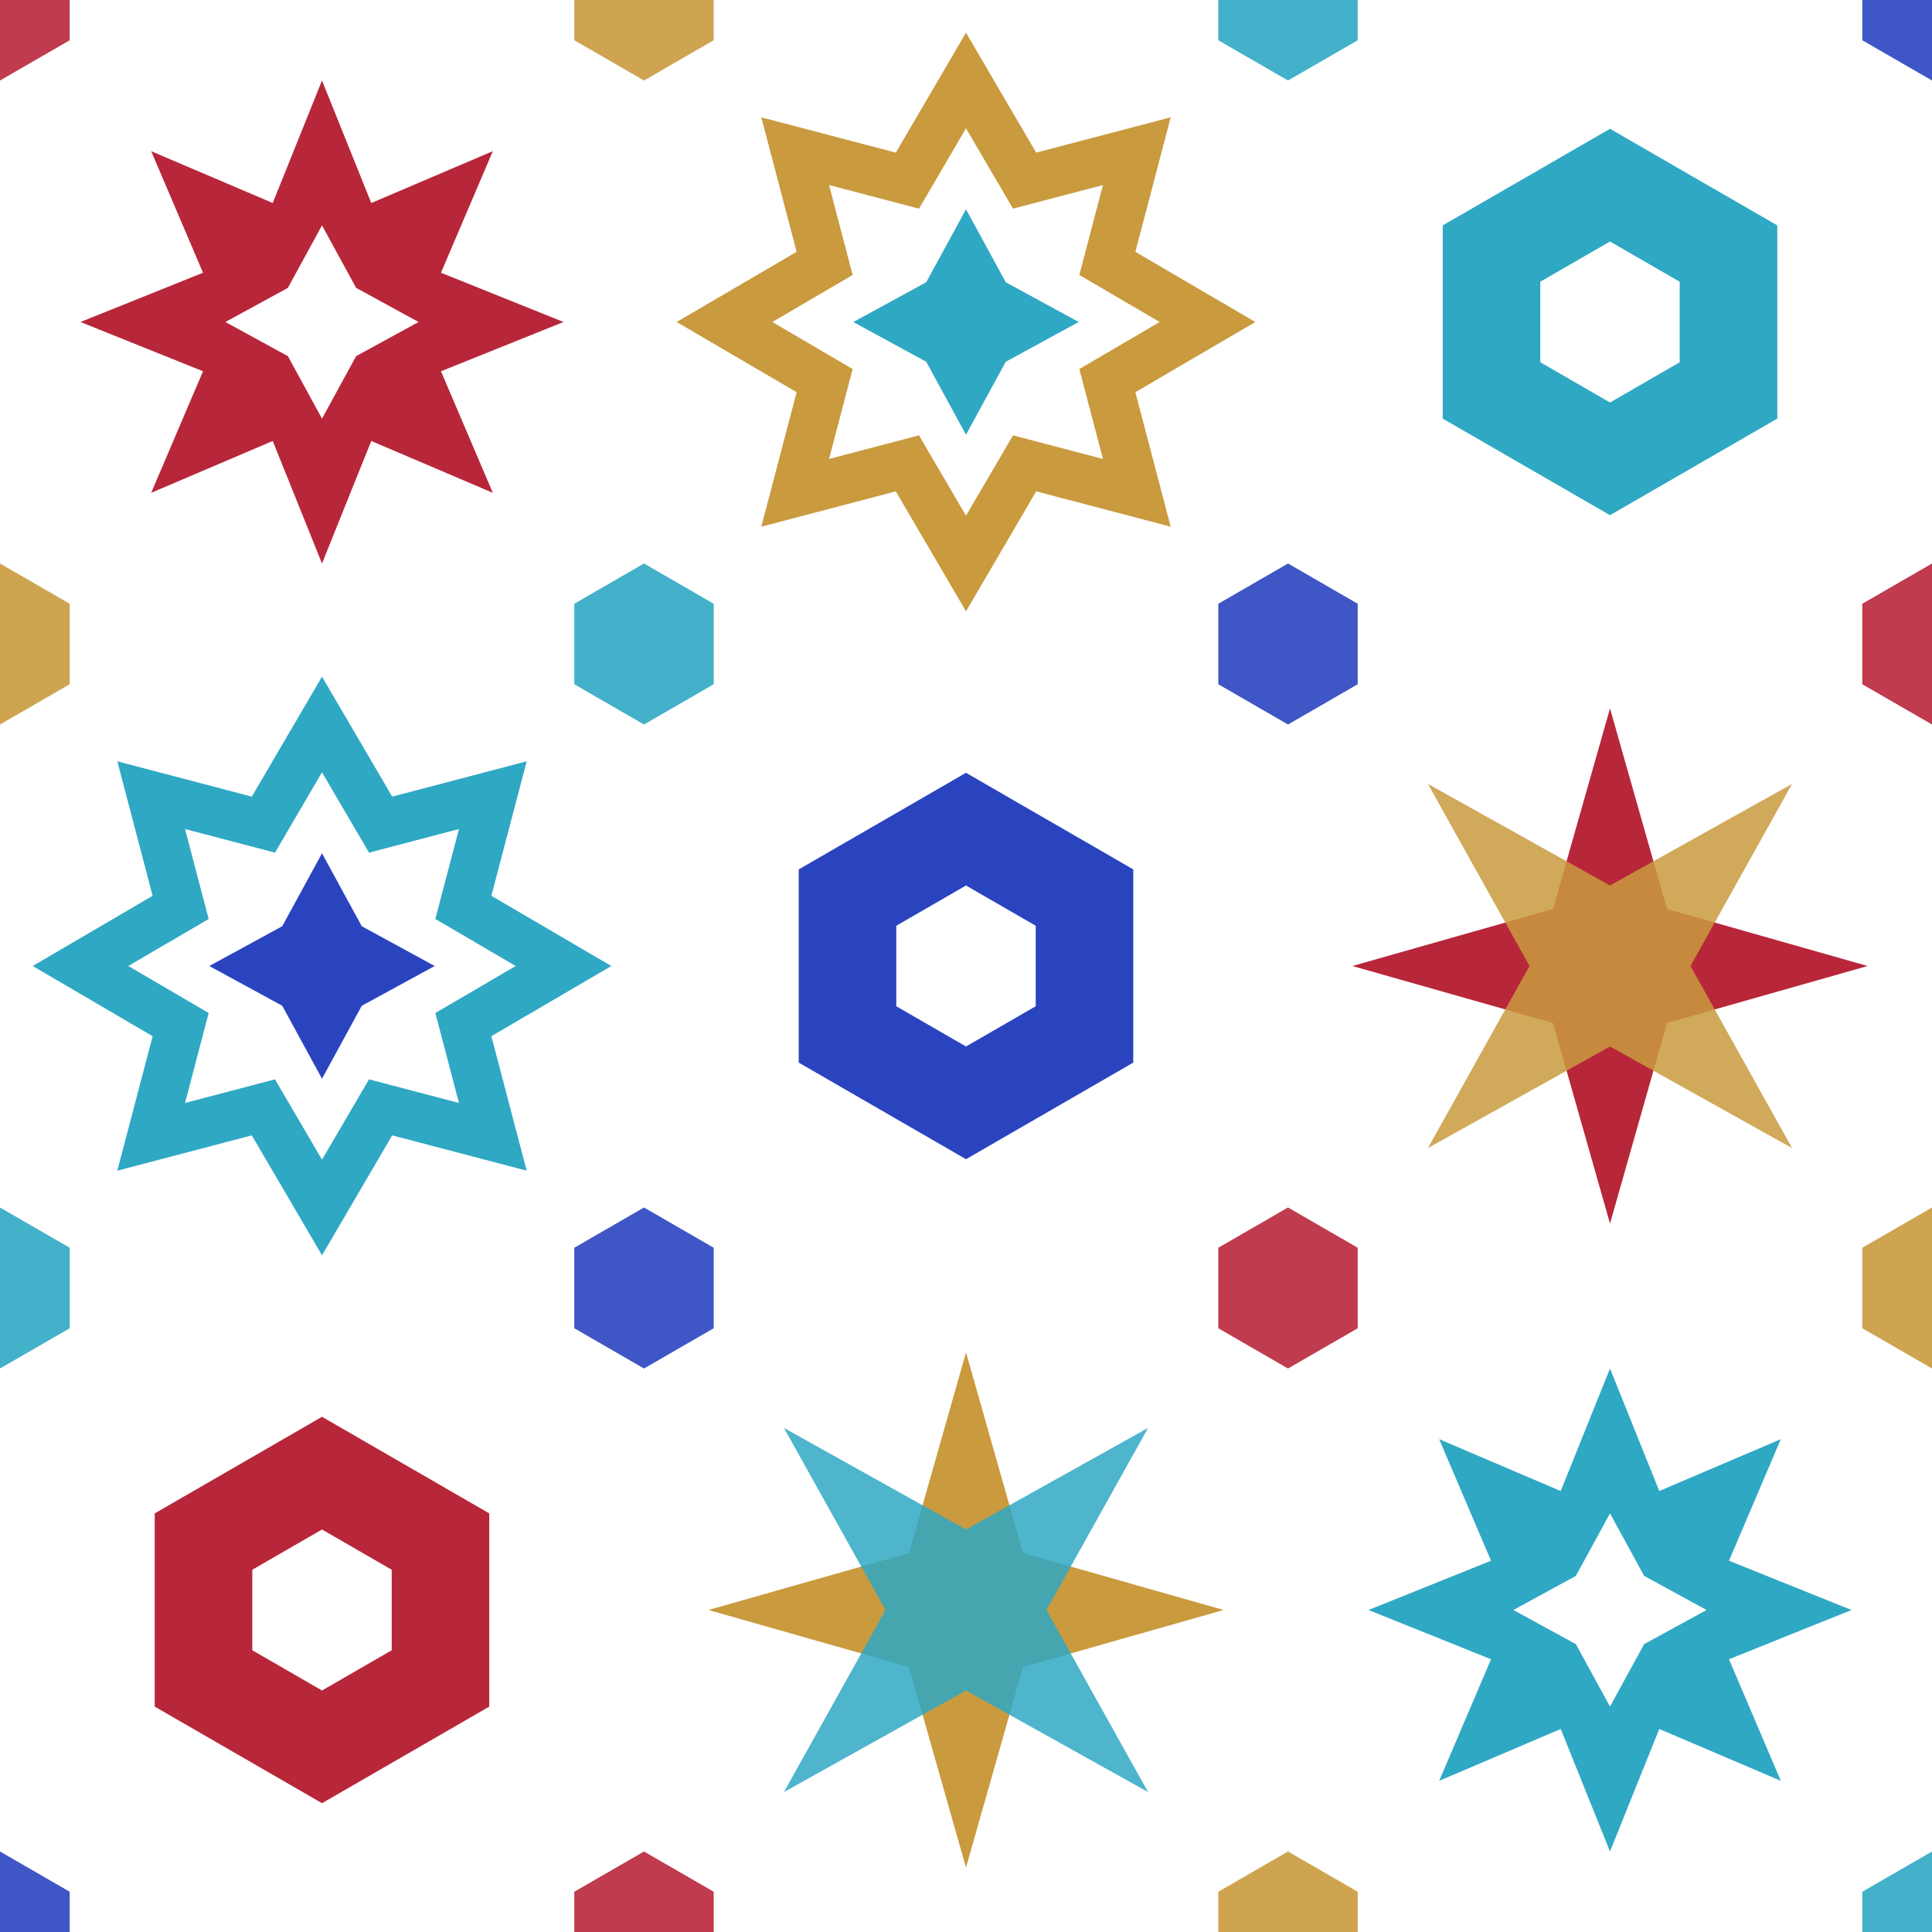
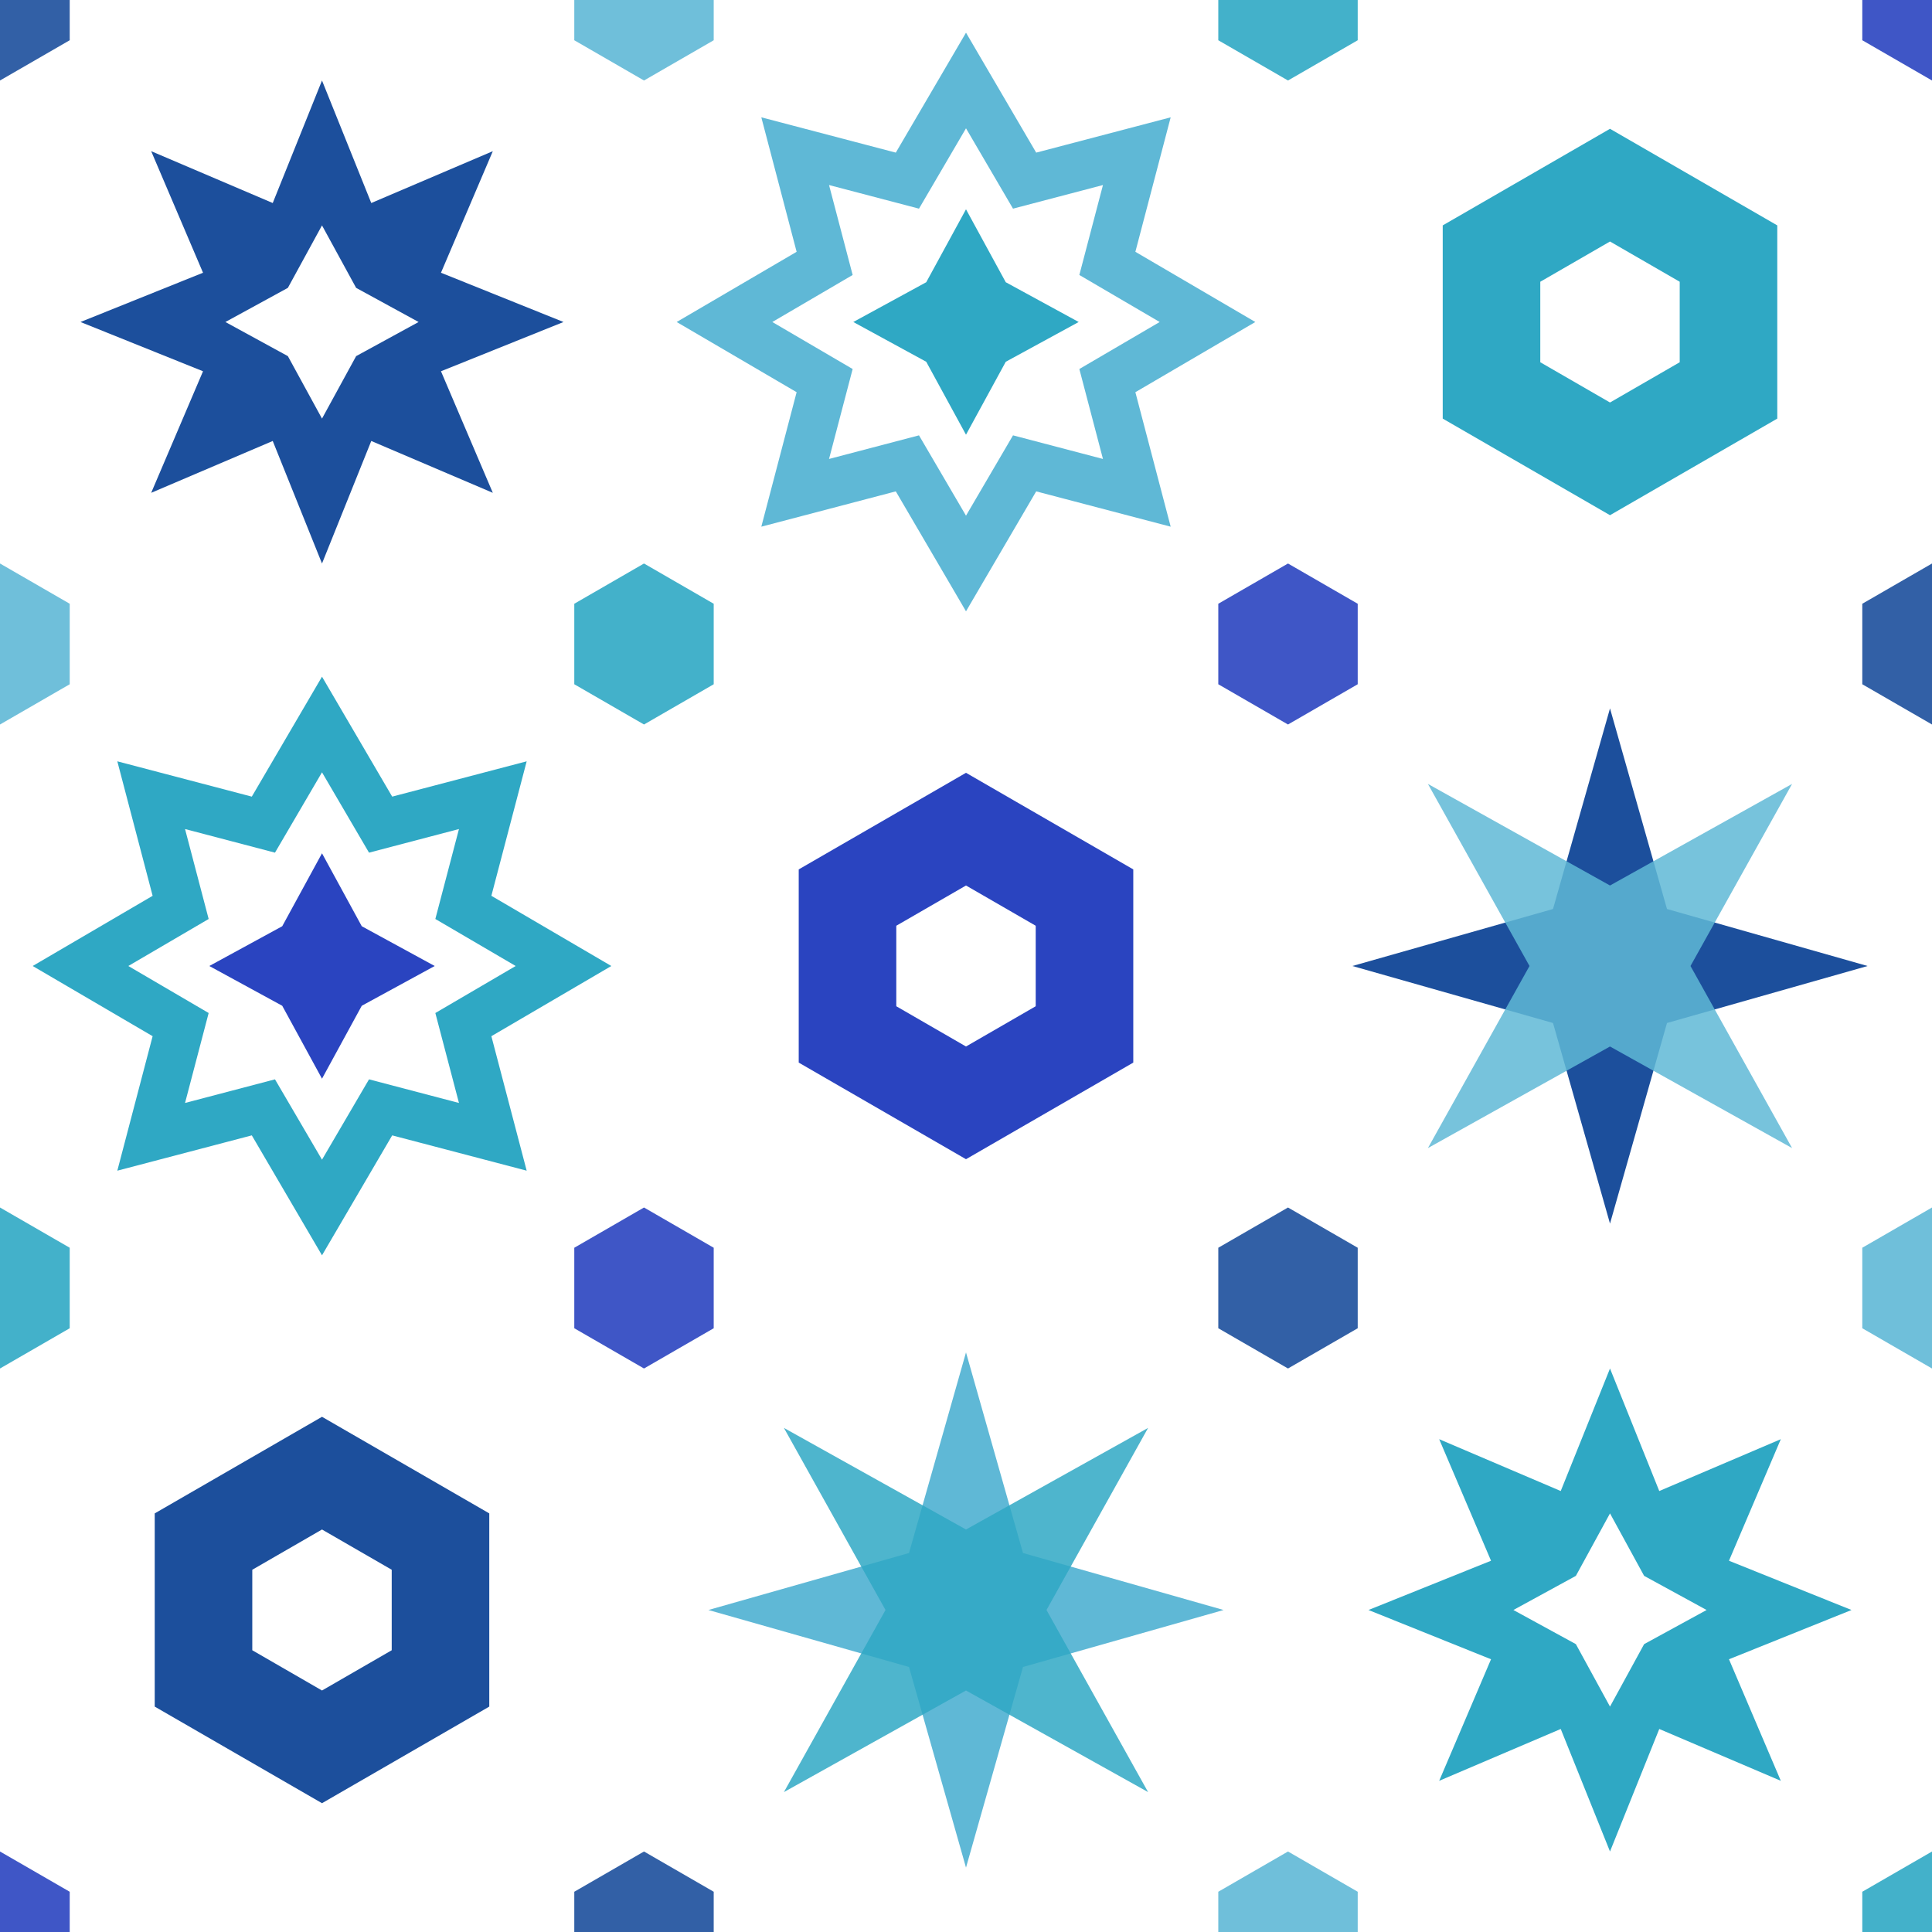
<svg xmlns="http://www.w3.org/2000/svg" width="120" height="120" viewBox="0 0 120 120">
  <rect width="120" height="120" fill="#FFFFFF" />
-   <polygon points="20.00,5.00 23.06,12.61 30.61,9.39 27.39,16.94 35.00,20.00 27.39,23.06 30.61,30.61 23.06,27.39 20.00,35.00 16.94,27.39 9.39,30.61 12.61,23.06 5.00,20.00 12.61,16.94 9.39,9.39 16.94,12.61" fill="#B8263A" />
+   <polygon points="20.00,5.00 23.06,12.61 30.61,9.39 27.39,16.94 35.00,20.00 27.39,23.06 30.61,30.61 23.06,27.39 20.00,35.00 16.94,27.39 9.39,30.61 12.61,23.06 5.00,20.00 12.61,16.94 9.39,9.39 16.94,12.61" fill="#1C4F9C" />
  <polygon points="20.00,14.00 22.12,17.88 26.00,20.00 22.12,22.12 20.00,26.00 17.88,22.12 14.00,20.00 17.88,17.88" fill="#fff" />
-   <polygon points="60.00,5.00 63.64,11.22 70.61,9.39 68.78,16.36 75.00,20.00 68.78,23.64 70.61,30.61 63.64,28.78 60.00,35.00 56.36,28.78 49.39,30.61 51.22,23.64 45.00,20.00 51.22,16.36 49.39,9.39 56.36,11.22" fill="none" stroke="#C99A3E" stroke-width="3" />
+   <polygon points="60.00,5.00 63.64,11.22 70.61,9.39 68.78,16.36 75.00,20.00 68.78,23.64 70.61,30.61 63.64,28.78 60.00,35.00 56.36,28.78 49.39,30.61 51.22,23.64 45.00,20.00 51.22,16.36 49.39,9.39 56.36,11.22" fill="none" stroke="#5FB8D6" stroke-width="3" />
  <polygon points="60.00,13.00 62.47,17.53 67.00,20.00 62.47,22.47 60.00,27.00 57.53,22.47 53.00,20.00 57.53,17.53" fill="#2FA8C4" />
  <polygon points="100.00,8.00 110.39,14.00 110.39,26.00 100.00,32.00 89.61,26.00 89.61,14.00" fill="#2FA8C4" />
  <polygon points="100.00,15.00 104.33,17.50 104.33,22.50 100.00,25.00 95.67,22.50 95.67,17.50" fill="#fff" />
  <polygon points="20.00,45.00 23.64,51.22 30.61,49.39 28.78,56.36 35.00,60.00 28.78,63.64 30.61,70.61 23.64,68.78 20.00,75.00 16.36,68.78 9.39,70.61 11.22,63.64 5.00,60.00 11.22,56.36 9.39,49.39 16.36,51.22" fill="none" stroke="#2FA8C4" stroke-width="3" />
  <polygon points="20.00,53.00 22.47,57.53 27.00,60.00 22.47,62.47 20.00,67.00 17.53,62.47 13.00,60.00 17.53,57.53" fill="#2A44C0" />
  <polygon points="60.00,48.00 70.39,54.00 70.39,66.00 60.00,72.00 49.61,66.00 49.61,54.00" fill="#2A44C0" />
  <polygon points="60.00,55.00 64.33,57.50 64.33,62.50 60.00,65.00 55.67,62.50 55.67,57.50" fill="#fff" />
-   <polygon points="100.00,44.00 103.54,56.46 116.00,60.00 103.54,63.54 100.00,76.00 96.46,63.54 84.00,60.00 96.46,56.46" fill="#B8263A" />
-   <polygon points="111.31,48.69 105.00,60.00 111.31,71.31 100.00,65.00 88.69,71.31 95.00,60.00 88.69,48.69 100.00,55.00" fill="#C99A3E" opacity=".85" />
-   <polygon points="20.00,88.00 30.39,94.00 30.39,106.00 20.00,112.00 9.61,106.00 9.61,94.00" fill="#B8263A" />
+   <polygon points="100.00,44.00 103.54,56.46 116.00,60.00 103.54,63.54 100.00,76.00 96.46,63.54 84.00,60.00 96.46,56.46" fill="#1C4F9C" />
+   <polygon points="111.31,48.69 105.00,60.00 111.31,71.31 100.00,65.00 88.69,71.31 95.00,60.00 88.69,48.69 100.00,55.00" fill="#5FB8D6" opacity=".85" />
+   <polygon points="20.00,88.00 30.39,94.00 30.39,106.00 20.00,112.00 9.61,106.00 9.61,94.00" fill="#1C4F9C" />
  <polygon points="20.00,95.00 24.33,97.50 24.33,102.50 20.00,105.00 15.67,102.50 15.67,97.50" fill="#fff" />
-   <polygon points="60.00,84.00 63.54,96.46 76.00,100.00 63.54,103.54 60.00,116.00 56.46,103.54 44.00,100.00 56.46,96.46" fill="#C99A3E" />
+   <polygon points="60.00,84.00 63.54,96.46 76.00,100.00 63.54,103.54 60.00,116.00 56.46,103.54 44.00,100.00 56.46,96.46" fill="#5FB8D6" />
  <polygon points="71.31,88.69 65.00,100.00 71.31,111.31 60.00,105.00 48.69,111.31 55.00,100.00 48.69,88.69 60.00,95.00" fill="#2FA8C4" opacity=".85" />
  <polygon points="100.00,85.00 103.06,92.61 110.61,89.39 107.39,96.94 115.00,100.00 107.39,103.06 110.61,110.61 103.06,107.39 100.00,115.00 96.94,107.39 89.39,110.61 92.61,103.06 85.00,100.00 92.61,96.94 89.39,89.39 96.94,92.61" fill="#2FA8C4" />
  <polygon points="100.00,94.00 102.12,97.88 106.00,100.00 102.12,102.12 100.00,106.00 97.88,102.12 94.00,100.00 97.88,97.88" fill="#fff" />
  <polygon points="40.00,35.00 44.33,37.50 44.33,42.50 40.00,45.00 35.67,42.50 35.67,37.50" fill="#2FA8C4" opacity=".9" />
  <polygon points="80.00,35.00 84.33,37.50 84.33,42.50 80.00,45.00 75.67,42.50 75.67,37.50" fill="#2A44C0" opacity=".9" />
  <polygon points="40.00,75.00 44.33,77.50 44.33,82.50 40.00,85.00 35.67,82.50 35.67,77.50" fill="#2A44C0" opacity=".9" />
-   <polygon points="80.00,75.00 84.33,77.50 84.33,82.50 80.00,85.00 75.67,82.50 75.67,77.50" fill="#B8263A" opacity=".9" />
-   <polygon points="0.00,35.00 4.33,37.50 4.33,42.50 0.00,45.00 -4.33,42.50 -4.33,37.50" fill="#C99A3E" opacity=".9" />
-   <polygon points="40.00,-5.00 44.33,-2.50 44.33,2.50 40.00,5.00 35.67,2.50 35.67,-2.50" fill="#C99A3E" opacity=".9" />
+   <polygon points="80.00,75.00 84.33,77.50 84.33,82.50 80.00,85.00 75.67,82.50 75.67,77.50" fill="#1C4F9C" opacity=".9" />
+   <polygon points="0.00,35.00 4.33,37.50 4.33,42.50 0.00,45.00 -4.33,42.50 -4.33,37.50" fill="#5FB8D6" opacity=".9" />
+   <polygon points="40.00,-5.00 44.33,-2.50 44.33,2.50 40.00,5.00 35.67,2.50 35.67,-2.50" fill="#5FB8D6" opacity=".9" />
  <polygon points="0.00,75.00 4.33,77.50 4.33,82.50 0.00,85.00 -4.33,82.50 -4.33,77.50" fill="#2FA8C4" opacity=".9" />
  <polygon points="80.00,-5.00 84.33,-2.50 84.33,2.50 80.00,5.00 75.67,2.50 75.67,-2.50" fill="#2FA8C4" opacity=".9" />
-   <polygon points="120.00,35.00 124.33,37.50 124.33,42.50 120.00,45.00 115.67,42.50 115.67,37.50" fill="#B8263A" opacity=".9" />
-   <polygon points="40.00,115.00 44.33,117.50 44.33,122.50 40.00,125.00 35.67,122.50 35.67,117.50" fill="#B8263A" opacity=".9" />
-   <polygon points="120.00,75.00 124.33,77.50 124.33,82.50 120.00,85.00 115.67,82.50 115.67,77.50" fill="#C99A3E" opacity=".9" />
-   <polygon points="80.00,115.00 84.33,117.50 84.33,122.50 80.00,125.00 75.67,122.50 75.67,117.50" fill="#C99A3E" opacity=".9" />
-   <polygon points="0.00,-5.00 4.33,-2.50 4.33,2.50 0.00,5.00 -4.33,2.50 -4.33,-2.50" fill="#B8263A" opacity=".9" />
+   <polygon points="120.00,35.00 124.33,37.50 124.33,42.50 120.00,45.00 115.67,42.50 115.67,37.50" fill="#1C4F9C" opacity=".9" />
+   <polygon points="40.00,115.00 44.33,117.50 44.33,122.50 40.00,125.00 35.67,122.50 35.67,117.50" fill="#1C4F9C" opacity=".9" />
+   <polygon points="120.00,75.00 124.33,77.50 124.33,82.50 120.00,85.00 115.67,82.50 115.67,77.50" fill="#5FB8D6" opacity=".9" />
+   <polygon points="80.00,115.00 84.33,117.50 84.33,122.50 80.00,125.00 75.67,122.50 75.67,117.50" fill="#5FB8D6" opacity=".9" />
+   <polygon points="0.00,-5.00 4.33,-2.50 4.33,2.50 0.00,5.00 -4.33,2.50 -4.33,-2.50" fill="#1C4F9C" opacity=".9" />
  <polygon points="120.00,-5.00 124.33,-2.50 124.33,2.50 120.00,5.00 115.67,2.50 115.67,-2.50" fill="#2A44C0" opacity=".9" />
  <polygon points="0.00,115.00 4.33,117.50 4.33,122.50 0.00,125.00 -4.33,122.50 -4.33,117.50" fill="#2A44C0" opacity=".9" />
  <polygon points="120.00,115.00 124.33,117.50 124.33,122.50 120.00,125.00 115.67,122.50 115.67,117.50" fill="#2FA8C4" opacity=".9" />
</svg>
